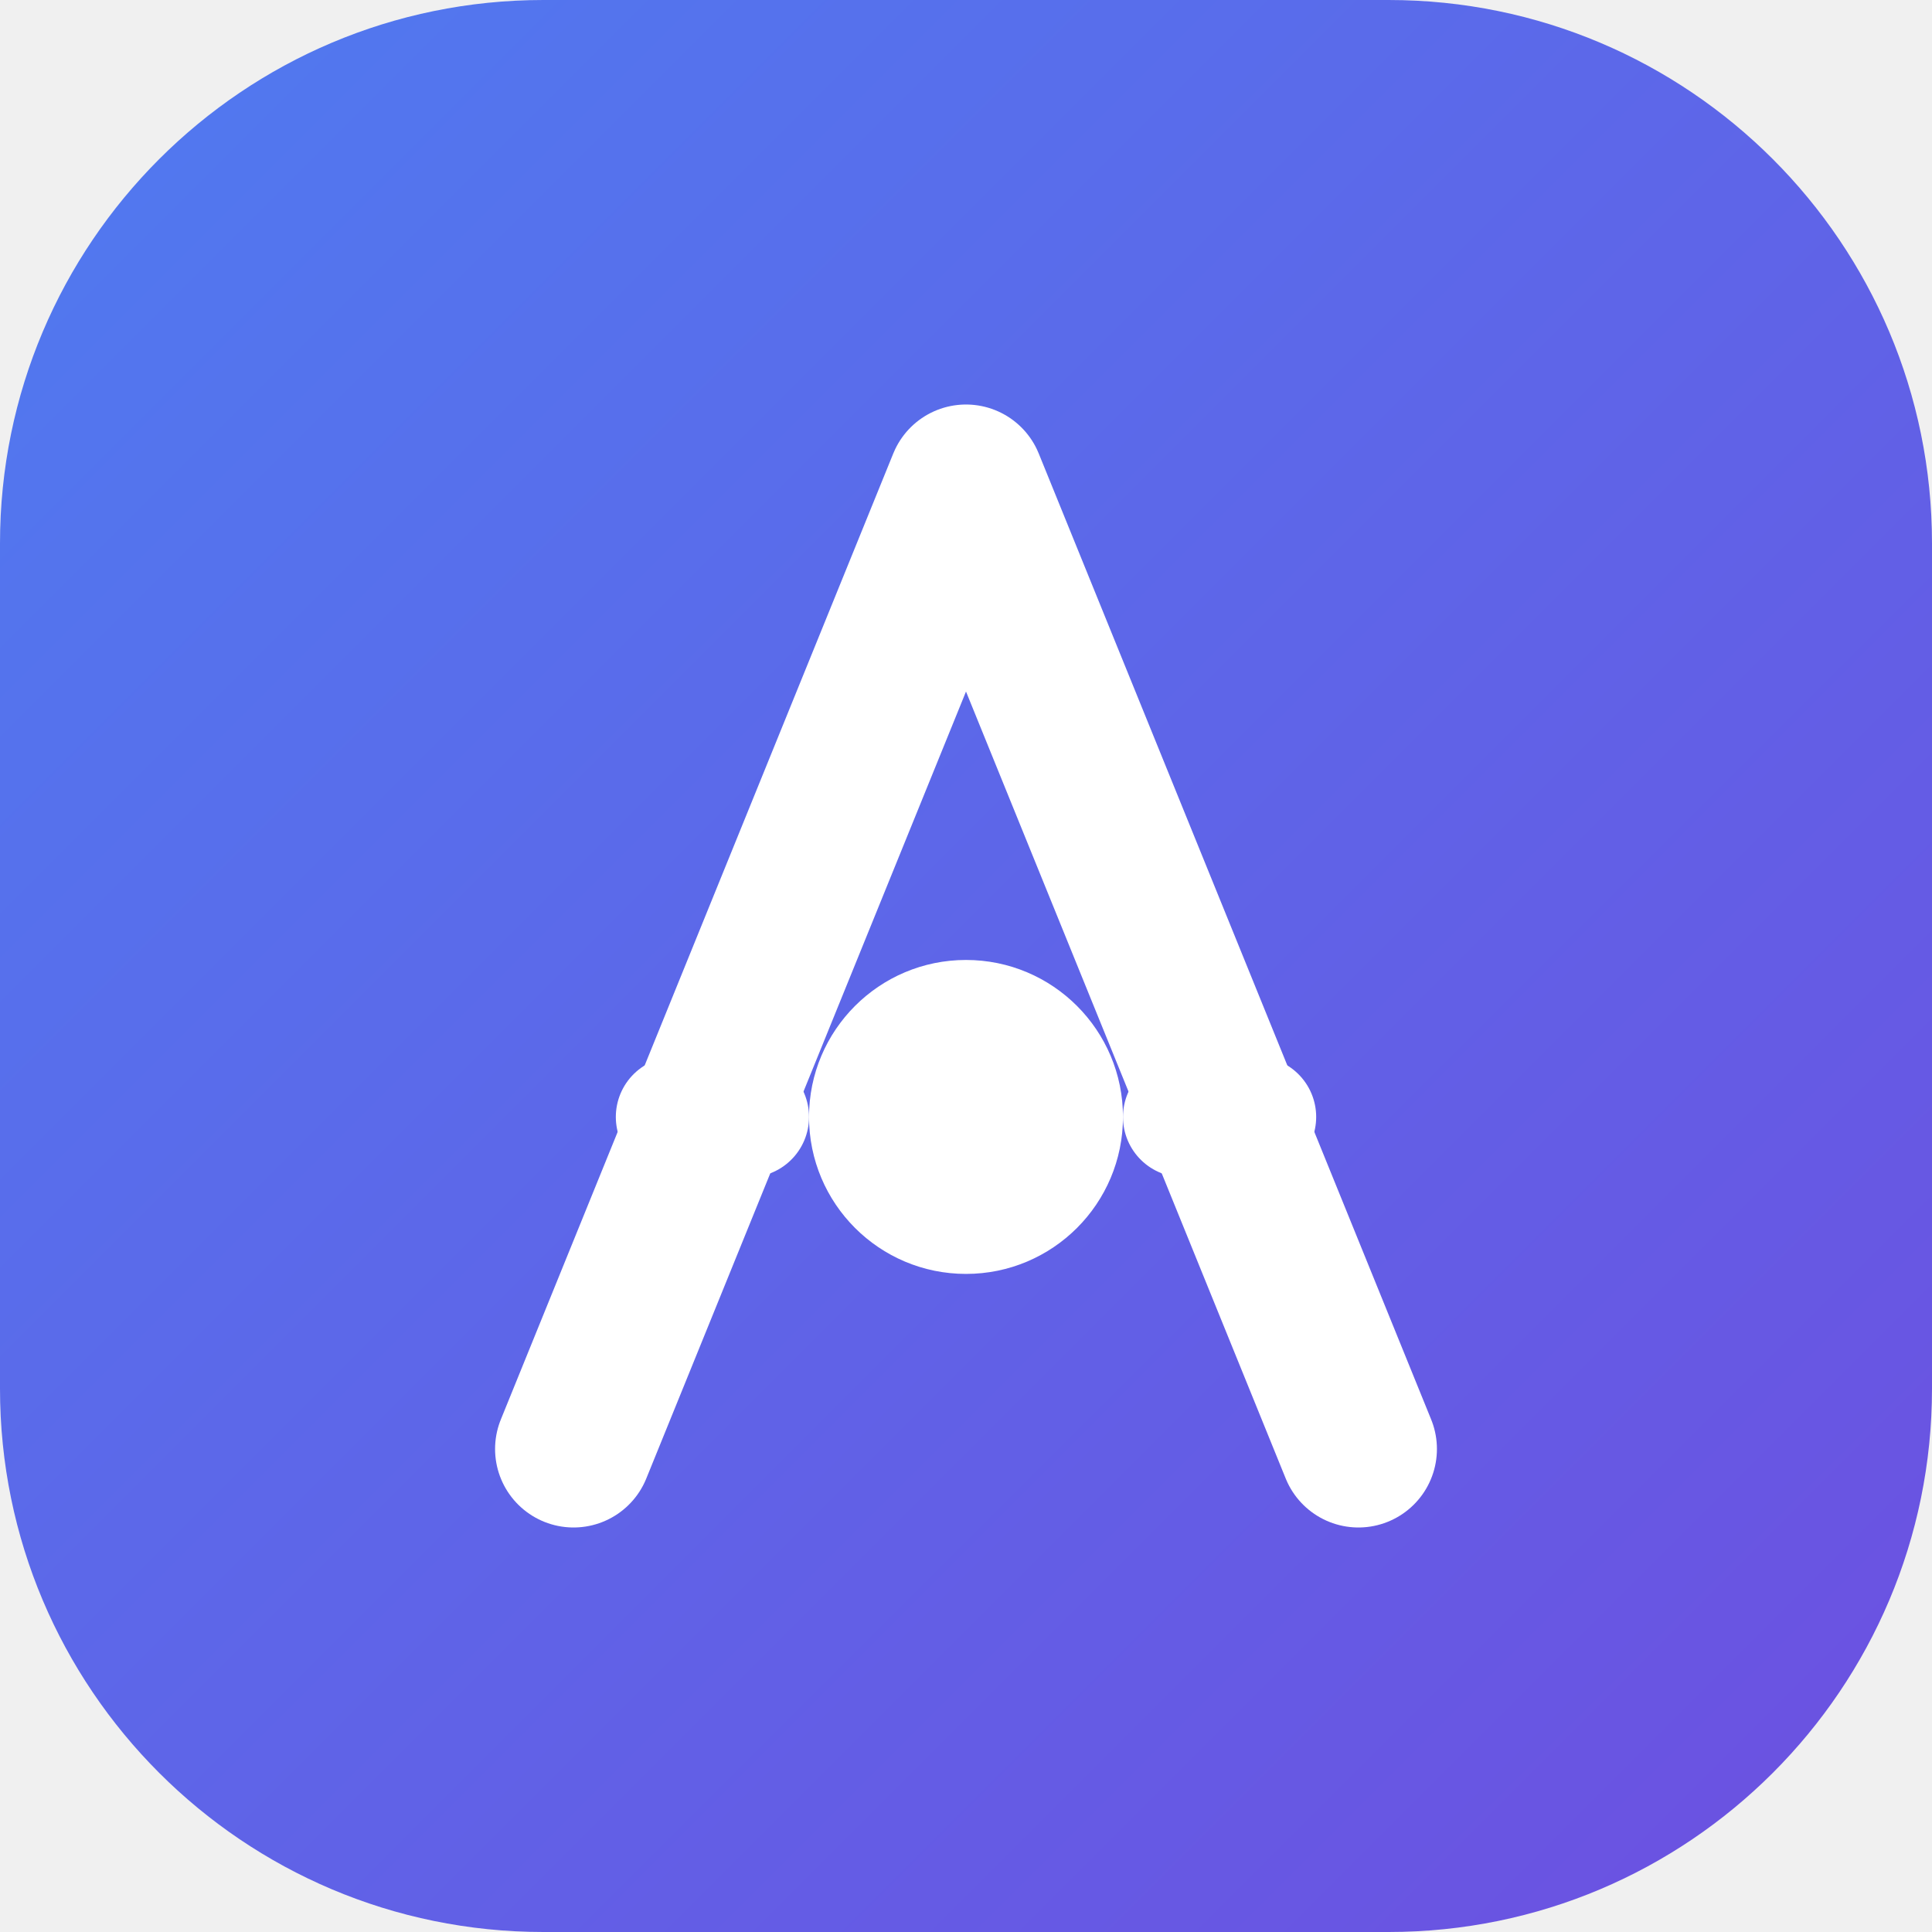
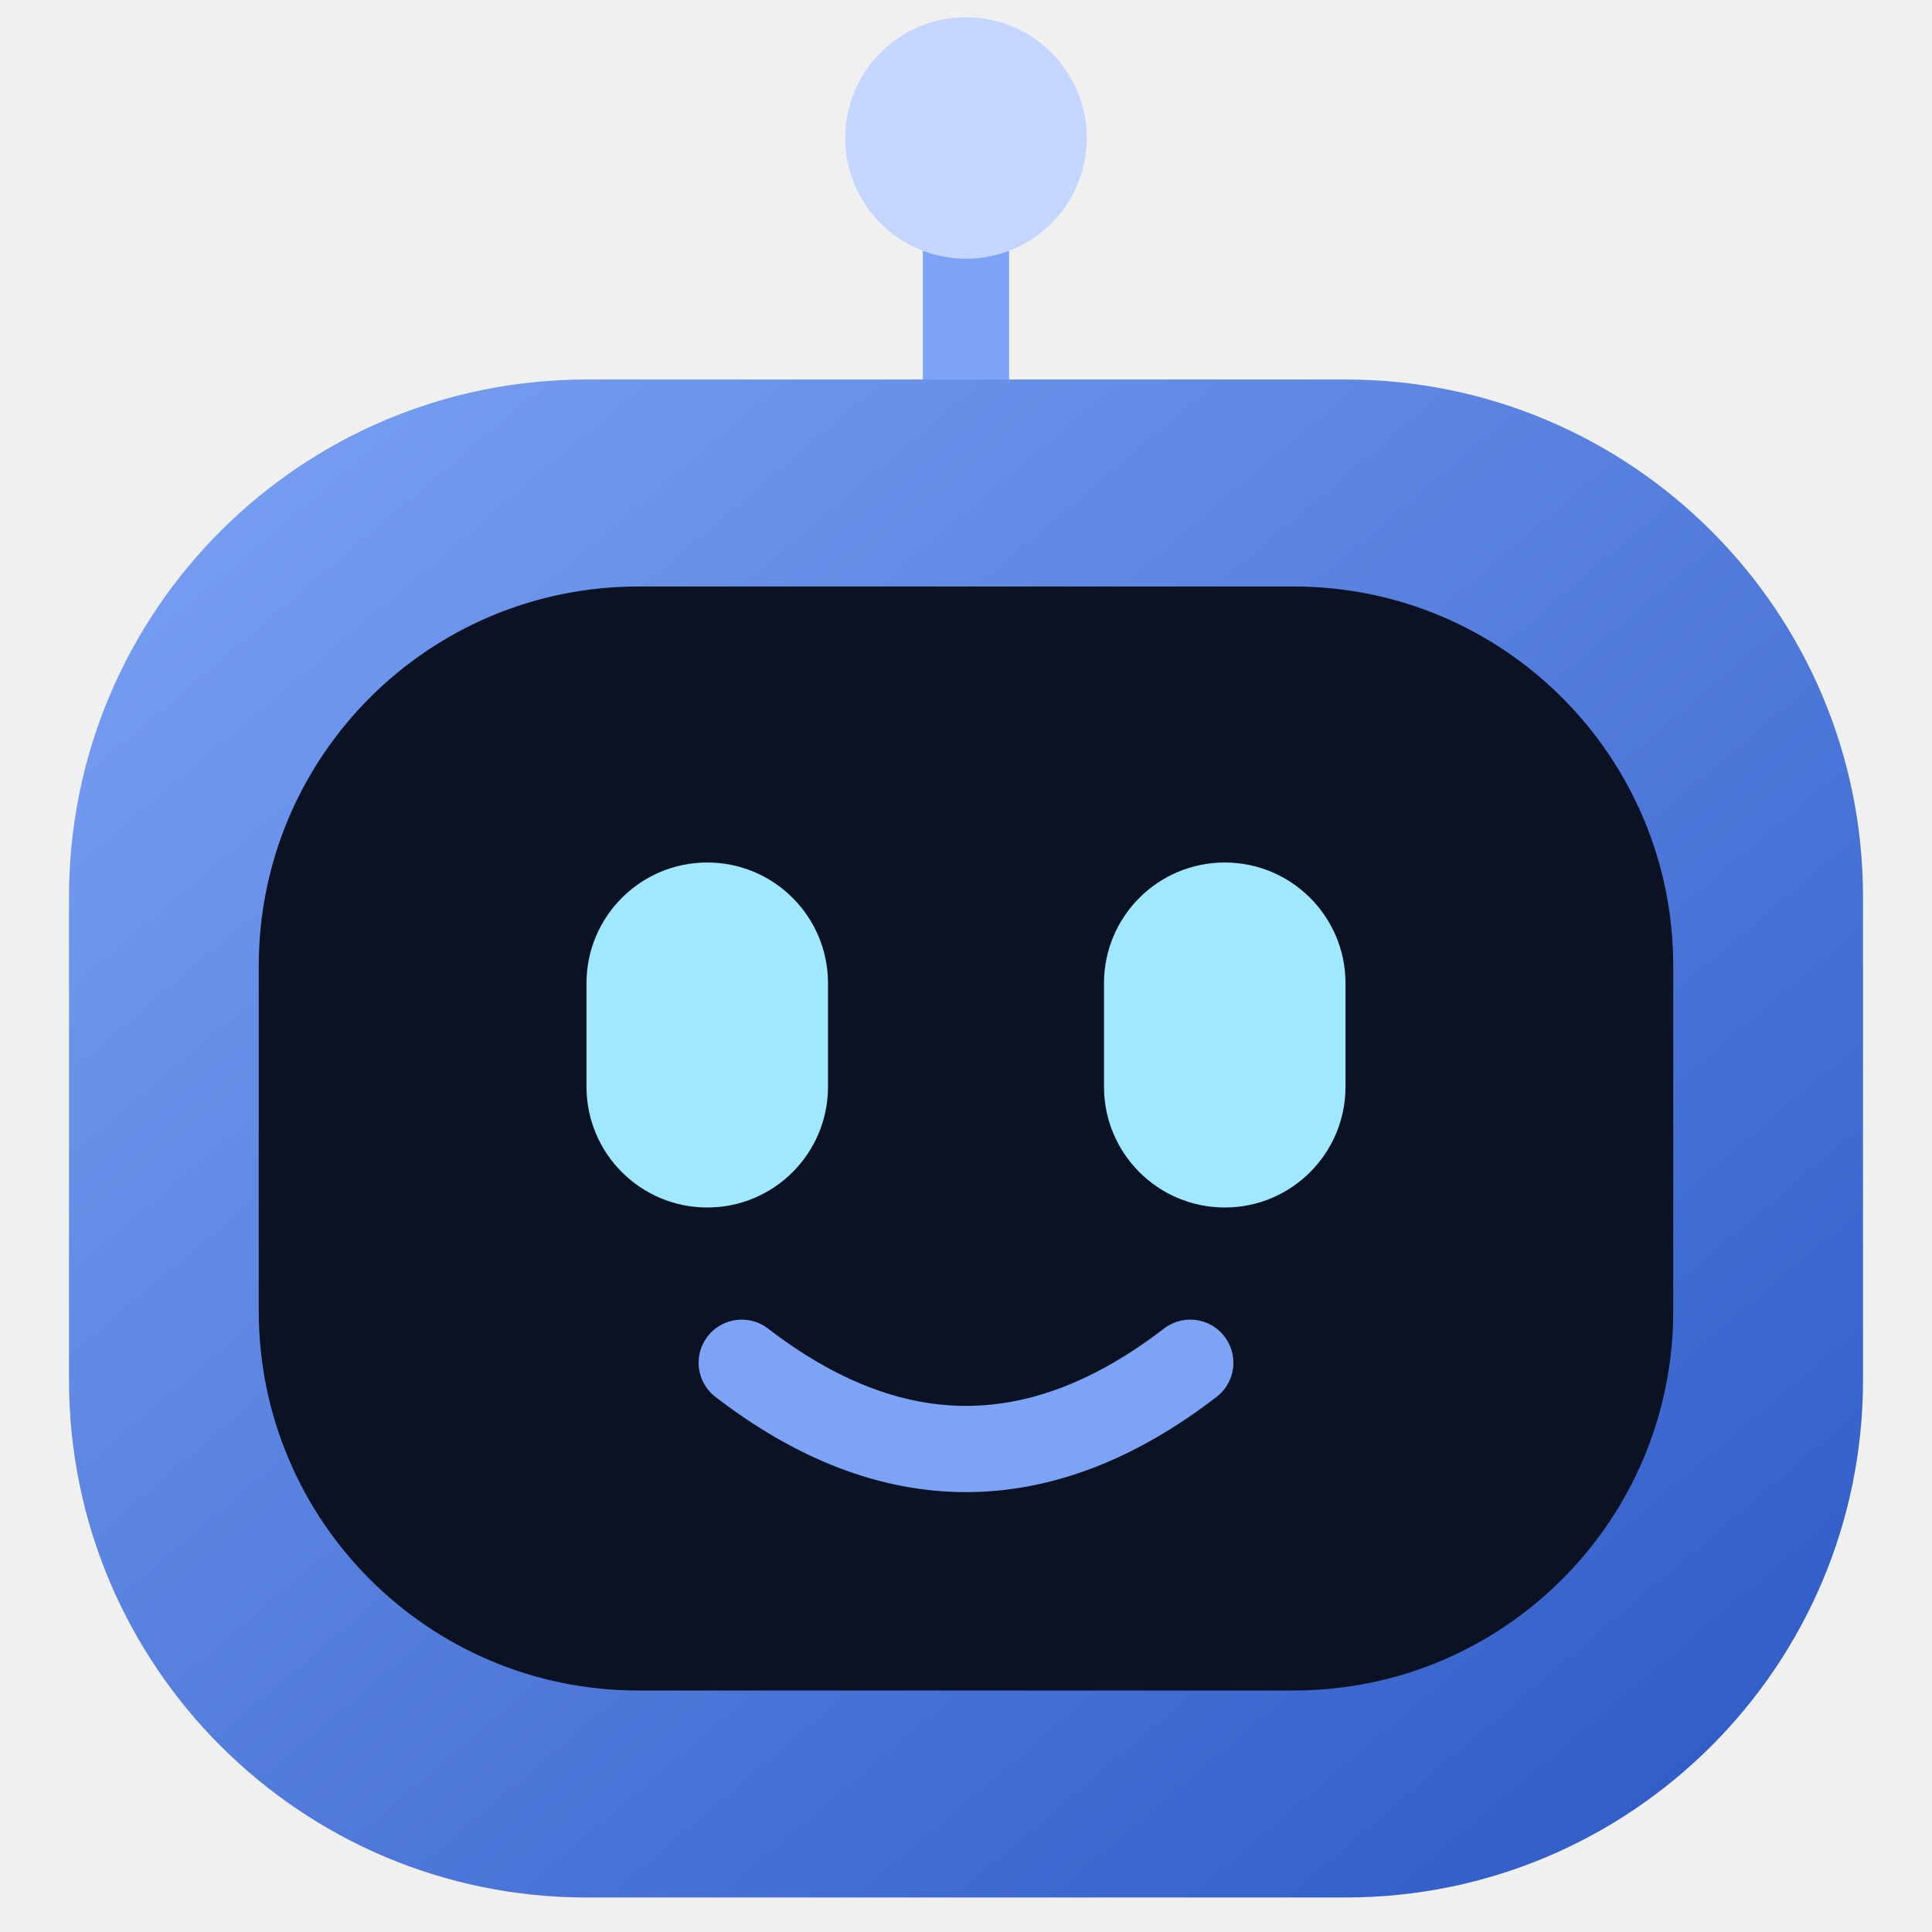
- <svg xmlns="http://www.w3.org/2000/svg" viewBox="0 0 32 32">
+ <svg xmlns="http://www.w3.org/2000/svg" viewBox="4 0 112 112">
  <defs>
-     <linearGradient id="g" x1="0" y1="0" x2="1" y2="1">
-       <stop offset="0" stop-color="#4f7bf0" />
-       <stop offset="1" stop-color="#6d4fe0" />
+     <linearGradient id="ada" x1="0" y1="0" x2="1" y2="1">
+       <stop offset="0" stop-color="#7ca3f5" />
+       <stop offset="1" stop-color="#2b57c4" />
    </linearGradient>
  </defs>
-   <rect width="32" height="32" rx="9" fill="url(#g)" />
-   <path d="M9.5 24 L16 8 L22.5 24" fill="none" stroke="#fff" stroke-width="2.6" stroke-linecap="round" stroke-linejoin="round" />
-   <circle cx="16" cy="18.5" r="2.6" fill="#fff" />
-   <path d="M12.4 18.5h-1.2M20.8 18.5h-1.2" stroke="#fff" stroke-width="2" stroke-linecap="round" />
+   <line x1="60" y1="24" x2="60" y2="10" stroke="#7ca3f5" stroke-width="5" stroke-linecap="round" />
+   <circle cx="60" cy="8" r="7" fill="#c4d6ff" />
+   <rect x="8" y="22" width="104" height="88" rx="30" fill="url(#ada)" />
+   <rect x="19" y="34" width="82" height="64" rx="22" fill="#0b1224" />
+   <rect x="38" y="50" width="14" height="20" rx="7" fill="#9fe8ff" />
+   <rect x="68" y="50" width="14" height="20" rx="7" fill="#9fe8ff" />
+   <path d="M47 79 Q60 89 73 79" fill="none" stroke="#7ca3f5" stroke-width="5" stroke-linecap="round" />
</svg>
